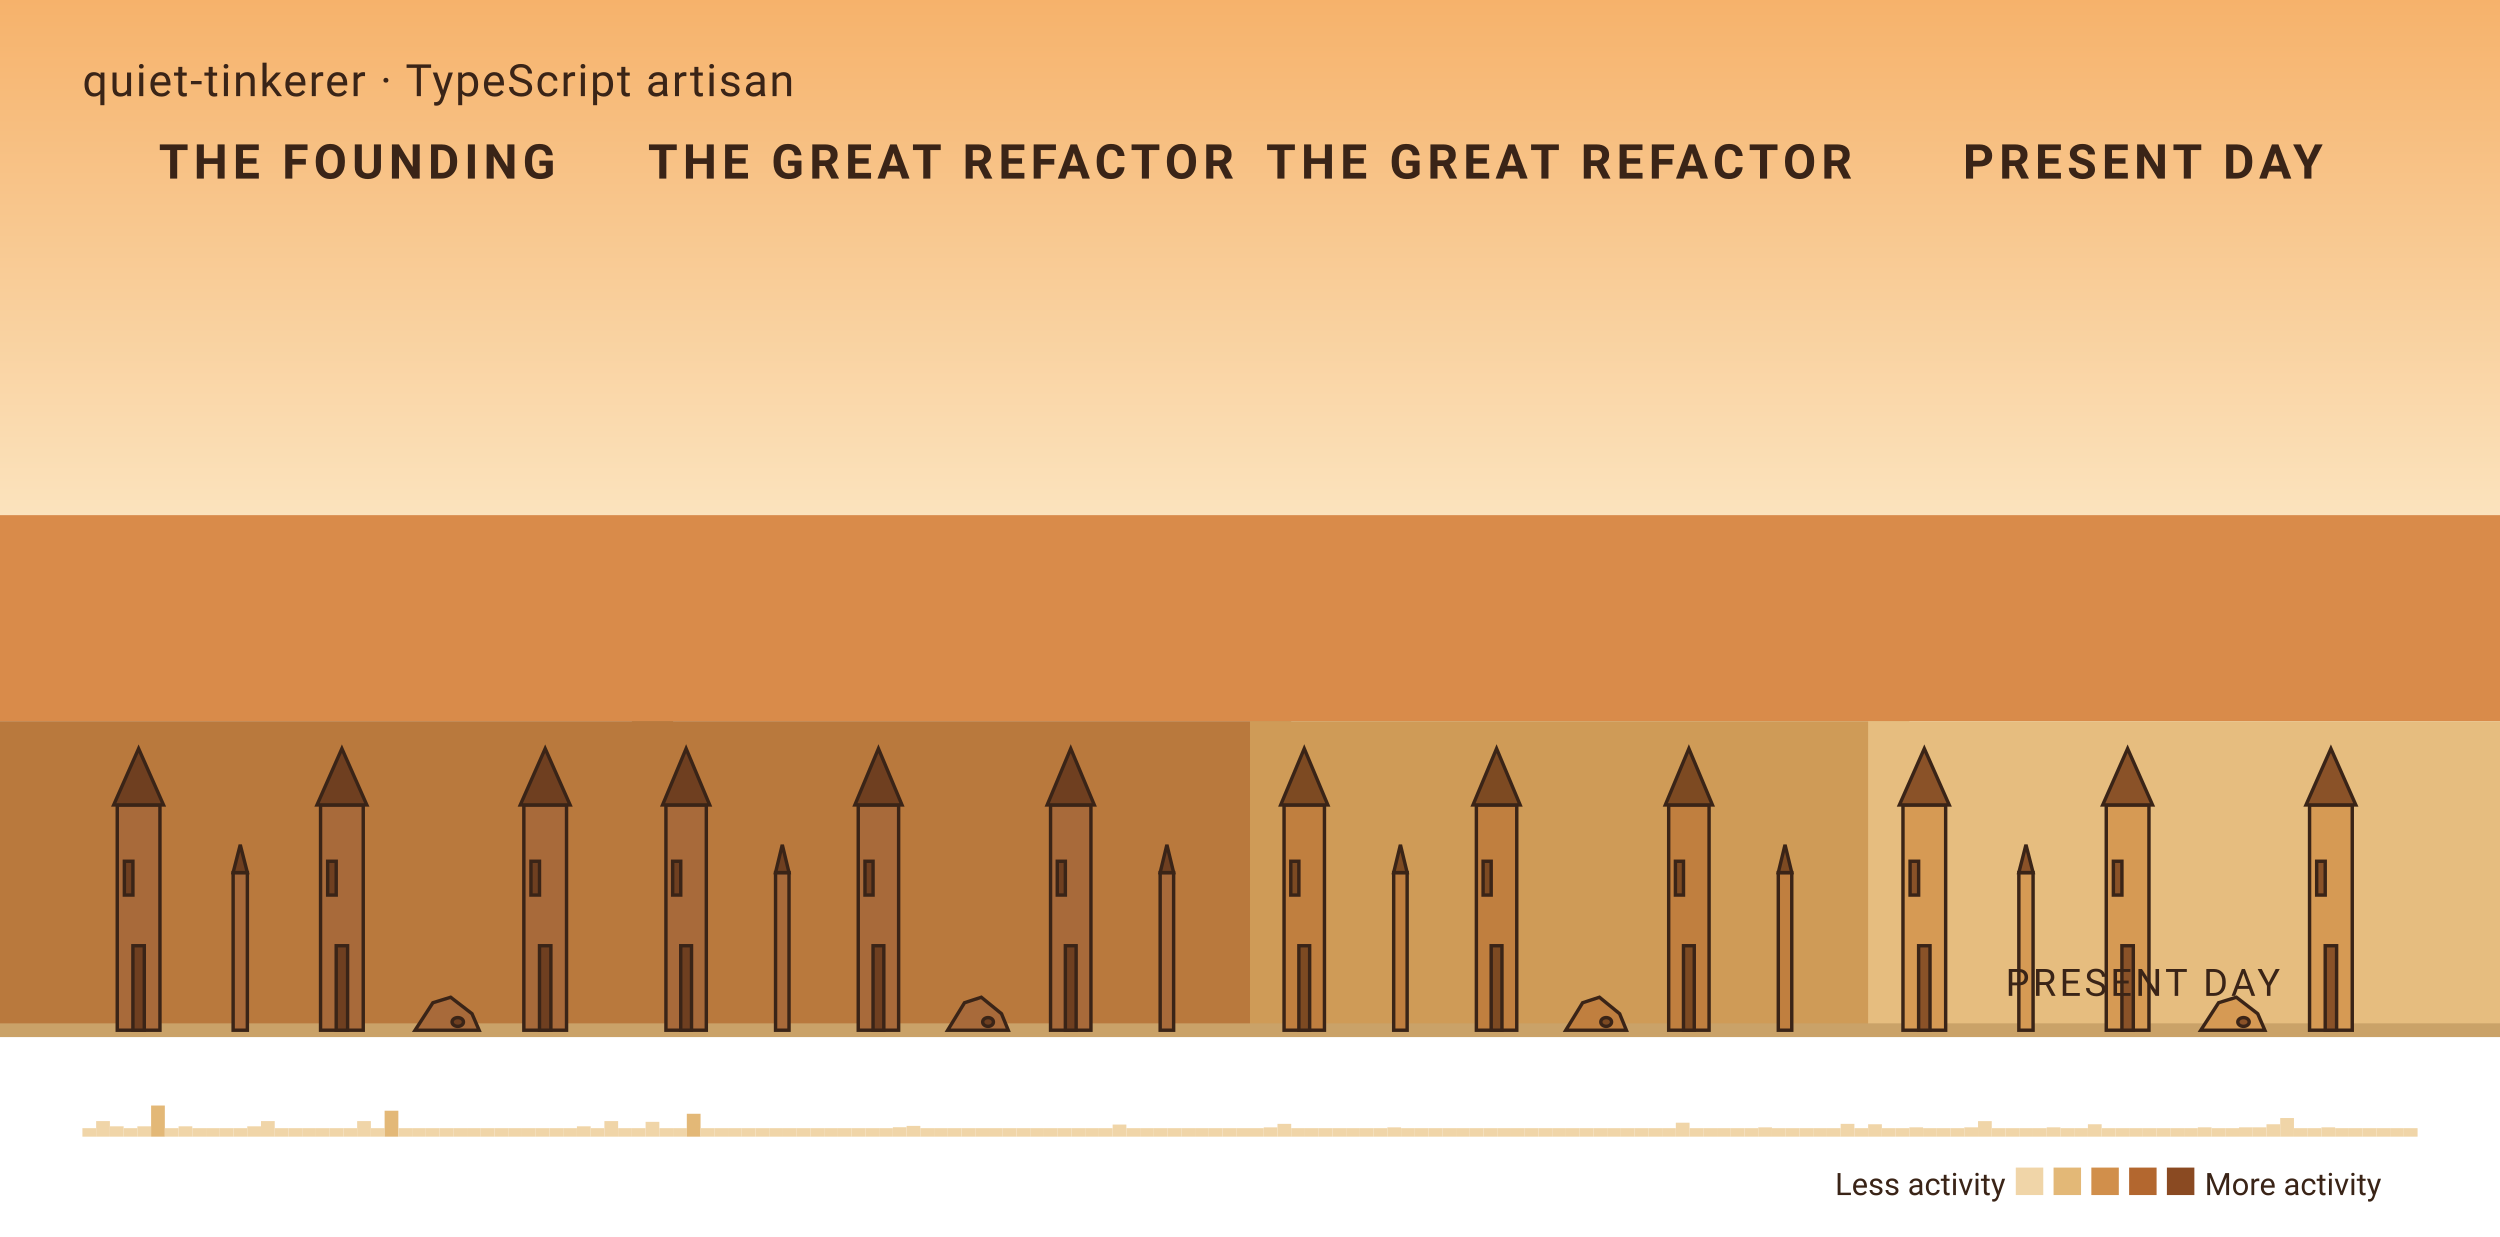
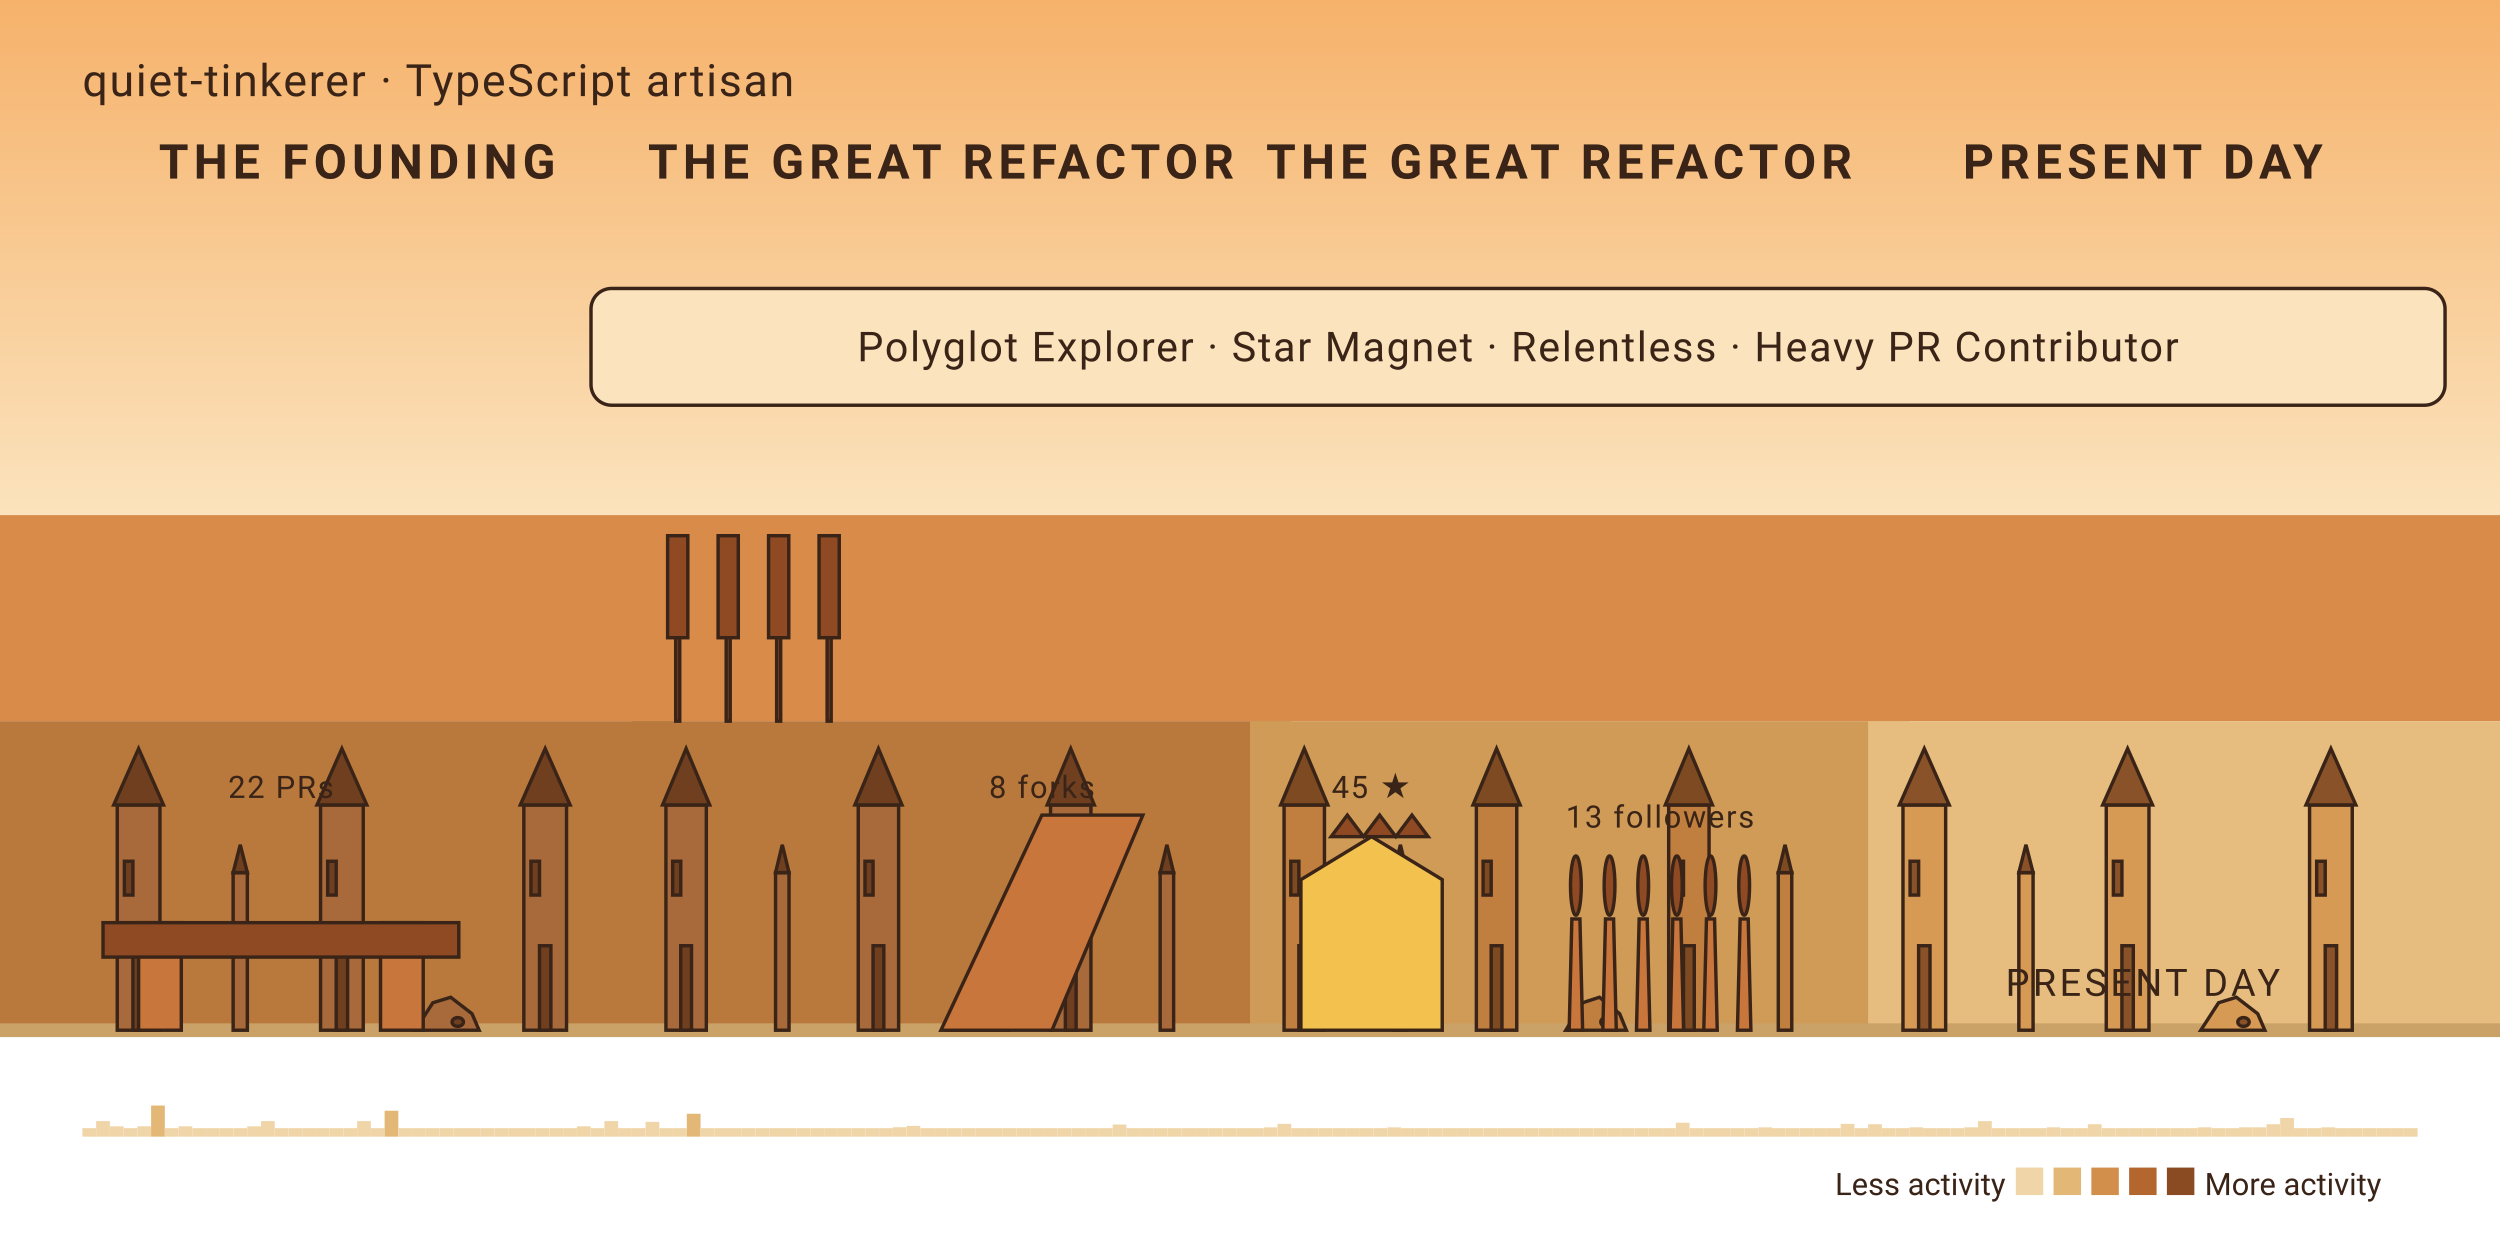
<svg xmlns="http://www.w3.org/2000/svg" width="728" height="360" viewBox="0 0 728 360" role="img">
  <defs>
    <linearGradient id="mural-sky" x1="0" y1="0" x2="0" y2="1">
      <stop offset="0%" stop-color="#f6b26b" />
      <stop offset="100%" stop-color="#fbe3bd" />
    </linearGradient>
  </defs>
  <rect x="0" y="0" width="728" height="150" fill="url(#mural-sky)" />
  <rect x="0" y="150" width="728" height="60" fill="#d98b4a" />
  <g transform="translate(24,0)">
    <rect x="-24" y="210" width="196" height="90" fill="#b9793d" />
  </g>
  <g transform="translate(184,0)">
    <rect x="0" y="210" width="192" height="90" fill="#b9793d" />
  </g>
  <g transform="translate(364,0)">
    <rect x="0" y="210" width="192" height="90" fill="#cf9b57" />
  </g>
  <g transform="translate(544,0)">
    <rect x="0" y="210" width="184" height="90" fill="#e6bd7f" />
  </g>
  <polyline points="0,300 728,300" fill="none" stroke="#caa268" stroke-width="4" />
  <g transform="translate(30,300) scale(20.72,82)">
    <rect x="0.2" y="-0.8" width="0.6" height="0.8" fill="#a86a3a" stroke="#3a2417" stroke-width="1" vector-effect="non-scaling-stroke" />
    <polygon points="0.15,-0.8 0.85,-0.8 0.5,-1" fill="#6f3f20" stroke="#3a2417" stroke-width="1" vector-effect="non-scaling-stroke" />
    <rect x="0.42" y="-0.3" width="0.16" height="0.3" fill="#6f3f20" stroke="#3a2417" stroke-width="1" vector-effect="non-scaling-stroke" />
    <rect x="0.3" y="-0.6" width="0.12" height="0.12" fill="#6f3f20" stroke="#3a2417" stroke-width="1" vector-effect="non-scaling-stroke" />
  </g>
  <g transform="translate(59.6,300) scale(20.72,54)">
    <rect x="0.4" y="-0.85" width="0.2" height="0.85" fill="#a86a3a" stroke="#3a2417" stroke-width="1" vector-effect="non-scaling-stroke" />
    <polygon points="0.4,-0.85 0.6,-0.85 0.5,-1" fill="#6f3f20" stroke="#3a2417" stroke-width="1" vector-effect="non-scaling-stroke" />
  </g>
  <g transform="translate(89.2,300) scale(20.72,82)">
    <rect x="0.2" y="-0.8" width="0.6" height="0.8" fill="#a86a3a" stroke="#3a2417" stroke-width="1" vector-effect="non-scaling-stroke" />
    <polygon points="0.15,-0.8 0.85,-0.8 0.5,-1" fill="#6f3f20" stroke="#3a2417" stroke-width="1" vector-effect="non-scaling-stroke" />
    <rect x="0.42" y="-0.3" width="0.16" height="0.3" fill="#6f3f20" stroke="#3a2417" stroke-width="1" vector-effect="non-scaling-stroke" />
    <rect x="0.3" y="-0.6" width="0.12" height="0.12" fill="#6f3f20" stroke="#3a2417" stroke-width="1" vector-effect="non-scaling-stroke" />
  </g>
  <g transform="translate(118.8,300) scale(20.72,16)">
    <polygon points="0.1,0 0.35,-0.5 0.6,-0.6 0.9,-0.3 1,0" fill="#a86a3a" stroke="#3a2417" stroke-width="1" vector-effect="non-scaling-stroke" />
    <circle cx="0.7" cy="-0.15" r="0.08" fill="#6f3f20" stroke="#3a2417" stroke-width="1" vector-effect="non-scaling-stroke" />
  </g>
  <g transform="translate(148.4,300) scale(20.72,82)">
    <rect x="0.2" y="-0.8" width="0.6" height="0.8" fill="#a86a3a" stroke="#3a2417" stroke-width="1" vector-effect="non-scaling-stroke" />
    <polygon points="0.15,-0.8 0.85,-0.8 0.5,-1" fill="#6f3f20" stroke="#3a2417" stroke-width="1" vector-effect="non-scaling-stroke" />
    <rect x="0.42" y="-0.3" width="0.16" height="0.3" fill="#6f3f20" stroke="#3a2417" stroke-width="1" vector-effect="non-scaling-stroke" />
    <rect x="0.3" y="-0.6" width="0.12" height="0.12" fill="#6f3f20" stroke="#3a2417" stroke-width="1" vector-effect="non-scaling-stroke" />
  </g>
  <g transform="translate(190,300) scale(19.6,82)">
    <rect x="0.2" y="-0.8" width="0.6" height="0.8" fill="#a86a3a" stroke="#3a2417" stroke-width="1" vector-effect="non-scaling-stroke" />
    <polygon points="0.15,-0.8 0.85,-0.8 0.5,-1" fill="#6f3f20" stroke="#3a2417" stroke-width="1" vector-effect="non-scaling-stroke" />
    <rect x="0.42" y="-0.3" width="0.16" height="0.3" fill="#6f3f20" stroke="#3a2417" stroke-width="1" vector-effect="non-scaling-stroke" />
    <rect x="0.3" y="-0.6" width="0.12" height="0.12" fill="#6f3f20" stroke="#3a2417" stroke-width="1" vector-effect="non-scaling-stroke" />
  </g>
  <g transform="translate(218,300) scale(19.6,54)">
    <rect x="0.4" y="-0.85" width="0.2" height="0.85" fill="#a86a3a" stroke="#3a2417" stroke-width="1" vector-effect="non-scaling-stroke" />
    <polygon points="0.4,-0.85 0.6,-0.85 0.5,-1" fill="#6f3f20" stroke="#3a2417" stroke-width="1" vector-effect="non-scaling-stroke" />
  </g>
  <g transform="translate(246,300) scale(19.6,82)">
    <rect x="0.2" y="-0.8" width="0.6" height="0.8" fill="#a86a3a" stroke="#3a2417" stroke-width="1" vector-effect="non-scaling-stroke" />
    <polygon points="0.15,-0.8 0.85,-0.8 0.5,-1" fill="#6f3f20" stroke="#3a2417" stroke-width="1" vector-effect="non-scaling-stroke" />
    <rect x="0.42" y="-0.3" width="0.16" height="0.3" fill="#6f3f20" stroke="#3a2417" stroke-width="1" vector-effect="non-scaling-stroke" />
    <rect x="0.3" y="-0.6" width="0.12" height="0.12" fill="#6f3f20" stroke="#3a2417" stroke-width="1" vector-effect="non-scaling-stroke" />
  </g>
  <g transform="translate(274,300) scale(19.6,16)">
    <polygon points="0.1,0 0.35,-0.5 0.6,-0.6 0.9,-0.3 1,0" fill="#a86a3a" stroke="#3a2417" stroke-width="1" vector-effect="non-scaling-stroke" />
    <circle cx="0.7" cy="-0.15" r="0.08" fill="#6f3f20" stroke="#3a2417" stroke-width="1" vector-effect="non-scaling-stroke" />
  </g>
  <g transform="translate(302,300) scale(19.6,82)">
    <rect x="0.2" y="-0.8" width="0.6" height="0.8" fill="#a86a3a" stroke="#3a2417" stroke-width="1" vector-effect="non-scaling-stroke" />
    <polygon points="0.15,-0.8 0.85,-0.8 0.5,-1" fill="#6f3f20" stroke="#3a2417" stroke-width="1" vector-effect="non-scaling-stroke" />
    <rect x="0.42" y="-0.3" width="0.16" height="0.3" fill="#6f3f20" stroke="#3a2417" stroke-width="1" vector-effect="non-scaling-stroke" />
    <rect x="0.3" y="-0.6" width="0.12" height="0.12" fill="#6f3f20" stroke="#3a2417" stroke-width="1" vector-effect="non-scaling-stroke" />
  </g>
  <g transform="translate(330,300) scale(19.6,54)">
    <rect x="0.4" y="-0.85" width="0.2" height="0.85" fill="#a86a3a" stroke="#3a2417" stroke-width="1" vector-effect="non-scaling-stroke" />
    <polygon points="0.4,-0.85 0.6,-0.85 0.5,-1" fill="#6f3f20" stroke="#3a2417" stroke-width="1" vector-effect="non-scaling-stroke" />
  </g>
  <g transform="translate(370,300) scale(19.6,82)">
    <rect x="0.2" y="-0.8" width="0.6" height="0.8" fill="#c07f3f" stroke="#3a2417" stroke-width="1" vector-effect="non-scaling-stroke" />
    <polygon points="0.15,-0.8 0.85,-0.8 0.5,-1" fill="#7d4a22" stroke="#3a2417" stroke-width="1" vector-effect="non-scaling-stroke" />
    <rect x="0.42" y="-0.3" width="0.16" height="0.3" fill="#7d4a22" stroke="#3a2417" stroke-width="1" vector-effect="non-scaling-stroke" />
    <rect x="0.3" y="-0.6" width="0.12" height="0.12" fill="#7d4a22" stroke="#3a2417" stroke-width="1" vector-effect="non-scaling-stroke" />
  </g>
  <g transform="translate(398,300) scale(19.6,54)">
    <rect x="0.4" y="-0.85" width="0.2" height="0.85" fill="#c07f3f" stroke="#3a2417" stroke-width="1" vector-effect="non-scaling-stroke" />
    <polygon points="0.4,-0.85 0.6,-0.85 0.5,-1" fill="#7d4a22" stroke="#3a2417" stroke-width="1" vector-effect="non-scaling-stroke" />
  </g>
  <g transform="translate(426,300) scale(19.6,82)">
    <rect x="0.2" y="-0.8" width="0.6" height="0.8" fill="#c07f3f" stroke="#3a2417" stroke-width="1" vector-effect="non-scaling-stroke" />
    <polygon points="0.15,-0.8 0.85,-0.8 0.5,-1" fill="#7d4a22" stroke="#3a2417" stroke-width="1" vector-effect="non-scaling-stroke" />
    <rect x="0.42" y="-0.3" width="0.16" height="0.3" fill="#7d4a22" stroke="#3a2417" stroke-width="1" vector-effect="non-scaling-stroke" />
    <rect x="0.3" y="-0.6" width="0.12" height="0.12" fill="#7d4a22" stroke="#3a2417" stroke-width="1" vector-effect="non-scaling-stroke" />
  </g>
  <g transform="translate(454,300) scale(19.6,16)">
    <polygon points="0.1,0 0.35,-0.5 0.6,-0.6 0.9,-0.3 1,0" fill="#c07f3f" stroke="#3a2417" stroke-width="1" vector-effect="non-scaling-stroke" />
    <circle cx="0.7" cy="-0.15" r="0.08" fill="#7d4a22" stroke="#3a2417" stroke-width="1" vector-effect="non-scaling-stroke" />
  </g>
  <g transform="translate(482,300) scale(19.6,82)">
    <rect x="0.2" y="-0.8" width="0.6" height="0.8" fill="#c07f3f" stroke="#3a2417" stroke-width="1" vector-effect="non-scaling-stroke" />
    <polygon points="0.15,-0.8 0.85,-0.8 0.5,-1" fill="#7d4a22" stroke="#3a2417" stroke-width="1" vector-effect="non-scaling-stroke" />
    <rect x="0.42" y="-0.3" width="0.16" height="0.3" fill="#7d4a22" stroke="#3a2417" stroke-width="1" vector-effect="non-scaling-stroke" />
    <rect x="0.3" y="-0.6" width="0.12" height="0.12" fill="#7d4a22" stroke="#3a2417" stroke-width="1" vector-effect="non-scaling-stroke" />
  </g>
  <g transform="translate(510,300) scale(19.6,54)">
    <rect x="0.4" y="-0.85" width="0.2" height="0.85" fill="#c07f3f" stroke="#3a2417" stroke-width="1" vector-effect="non-scaling-stroke" />
    <polygon points="0.4,-0.85 0.6,-0.85 0.5,-1" fill="#7d4a22" stroke="#3a2417" stroke-width="1" vector-effect="non-scaling-stroke" />
  </g>
  <g transform="translate(550,300) scale(20.72,82)">
    <rect x="0.2" y="-0.8" width="0.6" height="0.8" fill="#d69a54" stroke="#3a2417" stroke-width="1" vector-effect="non-scaling-stroke" />
    <polygon points="0.15,-0.8 0.85,-0.8 0.5,-1" fill="#8a5228" stroke="#3a2417" stroke-width="1" vector-effect="non-scaling-stroke" />
    <rect x="0.42" y="-0.3" width="0.16" height="0.3" fill="#8a5228" stroke="#3a2417" stroke-width="1" vector-effect="non-scaling-stroke" />
    <rect x="0.3" y="-0.6" width="0.12" height="0.12" fill="#8a5228" stroke="#3a2417" stroke-width="1" vector-effect="non-scaling-stroke" />
  </g>
  <g transform="translate(579.6,300) scale(20.72,54)">
    <rect x="0.4" y="-0.85" width="0.2" height="0.85" fill="#d69a54" stroke="#3a2417" stroke-width="1" vector-effect="non-scaling-stroke" />
    <polygon points="0.4,-0.85 0.6,-0.85 0.5,-1" fill="#8a5228" stroke="#3a2417" stroke-width="1" vector-effect="non-scaling-stroke" />
  </g>
  <g transform="translate(609.2,300) scale(20.72,82)">
    <rect x="0.2" y="-0.8" width="0.6" height="0.8" fill="#d69a54" stroke="#3a2417" stroke-width="1" vector-effect="non-scaling-stroke" />
    <polygon points="0.15,-0.8 0.85,-0.8 0.5,-1" fill="#8a5228" stroke="#3a2417" stroke-width="1" vector-effect="non-scaling-stroke" />
    <rect x="0.42" y="-0.3" width="0.16" height="0.3" fill="#8a5228" stroke="#3a2417" stroke-width="1" vector-effect="non-scaling-stroke" />
    <rect x="0.3" y="-0.6" width="0.12" height="0.12" fill="#8a5228" stroke="#3a2417" stroke-width="1" vector-effect="non-scaling-stroke" />
  </g>
  <g transform="translate(638.8,300) scale(20.72,16)">
    <polygon points="0.1,0 0.35,-0.5 0.6,-0.6 0.9,-0.3 1,0" fill="#d69a54" stroke="#3a2417" stroke-width="1" vector-effect="non-scaling-stroke" />
    <circle cx="0.7" cy="-0.15" r="0.08" fill="#8a5228" stroke="#3a2417" stroke-width="1" vector-effect="non-scaling-stroke" />
  </g>
  <g transform="translate(668.4,300) scale(20.72,82)">
    <rect x="0.2" y="-0.8" width="0.6" height="0.8" fill="#d69a54" stroke="#3a2417" stroke-width="1" vector-effect="non-scaling-stroke" />
    <polygon points="0.15,-0.8 0.85,-0.8 0.5,-1" fill="#8a5228" stroke="#3a2417" stroke-width="1" vector-effect="non-scaling-stroke" />
    <rect x="0.42" y="-0.3" width="0.16" height="0.3" fill="#8a5228" stroke="#3a2417" stroke-width="1" vector-effect="non-scaling-stroke" />
    <rect x="0.3" y="-0.6" width="0.12" height="0.12" fill="#8a5228" stroke="#3a2417" stroke-width="1" vector-effect="non-scaling-stroke" />
  </g>
+   <g transform="translate(30,300) scale(103.6,62.64)">
+     <rect x="0.1" y="-0.5" width="0.12" height="0.5" fill="#c8763c" stroke="#3a2417" stroke-width="1" vector-effect="non-scaling-stroke" />
+     <rect x="0.78" y="-0.5" width="0.12" height="0.5" fill="#c8763c" stroke="#3a2417" stroke-width="1" vector-effect="non-scaling-stroke" />
+     <rect x="0" y="-0.5" width="1" height="0.16" fill="#8f4a24" stroke="#3a2417" stroke-width="1" vector-effect="non-scaling-stroke" />
+   </g>
+   <text x="81.8" y="232.36" font-family="system-ui, -apple-system, 'Segoe UI', Roboto, sans-serif" font-size="9" fill="#3a2417" text-anchor="middle" letter-spacing="0.5">22 PRs</text>
+   <g transform="translate(190,210) scale(14.7,54)">
+     <rect x="0.46" y="-1" width="0.08" height="1" fill="#8f4a24" stroke="#3a2417" stroke-width="1" vector-effect="non-scaling-stroke" />
+     <rect x="0.3" y="-1" width="0.4" height="0.55" fill="#8f4a24" stroke="#3a2417" stroke-width="1" vector-effect="non-scaling-stroke" />
+   </g>
+   <g transform="translate(204.7,210) scale(14.7,54)">
+     <rect x="0.46" y="-1" width="0.08" height="1" fill="#8f4a24" stroke="#3a2417" stroke-width="1" vector-effect="non-scaling-stroke" />
+     <rect x="0.3" y="-1" width="0.4" height="0.55" fill="#8f4a24" stroke="#3a2417" stroke-width="1" vector-effect="non-scaling-stroke" />
+   </g>
+   <g transform="translate(219.4,210) scale(14.7,54)">
+     <rect x="0.46" y="-1" width="0.08" height="1" fill="#8f4a24" stroke="#3a2417" stroke-width="1" vector-effect="non-scaling-stroke" />
+     <rect x="0.3" y="-1" width="0.4" height="0.55" fill="#8f4a24" stroke="#3a2417" stroke-width="1" vector-effect="non-scaling-stroke" />
+   </g>
+   <g transform="translate(234.1,210) scale(14.7,54)">
+     <rect x="0.46" y="-1" width="0.08" height="1" fill="#8f4a24" stroke="#3a2417" stroke-width="1" vector-effect="non-scaling-stroke" />
+     <rect x="0.3" y="-1" width="0.4" height="0.55" fill="#8f4a24" stroke="#3a2417" stroke-width="1" vector-effect="non-scaling-stroke" />
+   </g>
+   <g transform="translate(274,300) scale(58.8,62.64)">
+     <polygon points="0,0 0.55,0 1,-1 0.5,-1" fill="#c8763c" stroke="#3a2417" stroke-width="1" vector-effect="non-scaling-stroke" />
+   </g>
+   <text x="303.4" y="232.36" font-family="system-ui, -apple-system, 'Segoe UI', Roboto, sans-serif" font-size="9" fill="#3a2417" text-anchor="middle" letter-spacing="0.5">8 forks</text>
+   <g transform="translate(370,300) scale(58.8,62.64)">
+     <polygon points="0.15,0 0.15,-0.7 0.5,-0.9 0.85,-0.7 0.85,0" fill="#f2c14e" stroke="#3a2417" stroke-width="1" vector-effect="non-scaling-stroke" />
+     <polygon points="0.3,-0.9 0.38,-1 0.46,-0.9 0.54,-1 0.62,-0.9 0.7,-1 0.78,-0.9" fill="#8f4a24" stroke="#3a2417" stroke-width="1" vector-effect="non-scaling-stroke" />
+   </g>
+   <text x="399.4" y="232.36" font-family="system-ui, -apple-system, 'Segoe UI', Roboto, sans-serif" font-size="9" fill="#3a2417" text-anchor="middle" letter-spacing="0.5">45 ★</text>
+   <g transform="translate(454,300) scale(9.8,54)">
+     <polygon points="0.3,0 0.7,0 0.62,-0.6 0.38,-0.6" fill="#c8763c" stroke="#3a2417" stroke-width="1" vector-effect="non-scaling-stroke" />
+     <circle cx="0.5" cy="-0.78" r="0.16" fill="#8f4a24" stroke="#3a2417" stroke-width="1" vector-effect="non-scaling-stroke" />
+   </g>
+   <g transform="translate(463.8,300) scale(9.8,54)">
+     <polygon points="0.3,0 0.7,0 0.62,-0.6 0.38,-0.6" fill="#c8763c" stroke="#3a2417" stroke-width="1" vector-effect="non-scaling-stroke" />
+     <circle cx="0.5" cy="-0.78" r="0.16" fill="#8f4a24" stroke="#3a2417" stroke-width="1" vector-effect="non-scaling-stroke" />
+   </g>
+   <g transform="translate(473.6,300) scale(9.8,54)">
+     <polygon points="0.3,0 0.7,0 0.62,-0.6 0.38,-0.6" fill="#c8763c" stroke="#3a2417" stroke-width="1" vector-effect="non-scaling-stroke" />
+     <circle cx="0.5" cy="-0.78" r="0.16" fill="#8f4a24" stroke="#3a2417" stroke-width="1" vector-effect="non-scaling-stroke" />
+   </g>
+   <g transform="translate(483.4,300) scale(9.8,54)">
+     <polygon points="0.3,0 0.7,0 0.62,-0.6 0.38,-0.6" fill="#c8763c" stroke="#3a2417" stroke-width="1" vector-effect="non-scaling-stroke" />
+     <circle cx="0.5" cy="-0.78" r="0.16" fill="#8f4a24" stroke="#3a2417" stroke-width="1" vector-effect="non-scaling-stroke" />
+   </g>
+   <g transform="translate(493.2,300) scale(9.8,54)">
+     <polygon points="0.3,0 0.7,0 0.62,-0.6 0.38,-0.6" fill="#c8763c" stroke="#3a2417" stroke-width="1" vector-effect="non-scaling-stroke" />
+     <circle cx="0.5" cy="-0.78" r="0.16" fill="#8f4a24" stroke="#3a2417" stroke-width="1" vector-effect="non-scaling-stroke" />
+   </g>
+   <g transform="translate(503,300) scale(9.8,54)">
+     <polygon points="0.3,0 0.7,0 0.62,-0.6 0.38,-0.6" fill="#c8763c" stroke="#3a2417" stroke-width="1" vector-effect="non-scaling-stroke" />
+     <circle cx="0.5" cy="-0.78" r="0.16" fill="#8f4a24" stroke="#3a2417" stroke-width="1" vector-effect="non-scaling-stroke" />
+   </g>
+   <text x="483.4" y="241" font-family="system-ui, -apple-system, 'Segoe UI', Roboto, sans-serif" font-size="9" fill="#3a2417" text-anchor="middle" letter-spacing="0.5">13 followers</text>
  <rect x="24" y="328.52" width="4" height="2.48" fill="#f0d5a8" />
  <rect x="28" y="326.46" width="4" height="4.54" fill="#f0d5a8" />
  <rect x="32" y="327.98" width="4" height="3.02" fill="#f0d5a8" />
  <rect x="36" y="328.52" width="4" height="2.48" fill="#f0d5a8" />
  <rect x="40" y="327.98" width="4" height="3.02" fill="#f0d5a8" />
  <rect x="44" y="321.93" width="4" height="9.07" fill="#e3b877" />
  <rect x="48" y="328.52" width="4" height="2.48" fill="#f0d5a8" />
  <rect x="52" y="327.98" width="4" height="3.02" fill="#f0d5a8" />
  <rect x="56" y="328.52" width="4" height="2.48" fill="#f0d5a8" />
  <rect x="60" y="328.52" width="4" height="2.48" fill="#f0d5a8" />
  <rect x="64" y="328.52" width="4" height="2.48" fill="#f0d5a8" />
  <rect x="68" y="328.52" width="4" height="2.48" fill="#f0d5a8" />
  <rect x="72" y="327.98" width="4" height="3.02" fill="#f0d5a8" />
  <rect x="76" y="326.46" width="4" height="4.54" fill="#f0d5a8" />
  <rect x="80" y="328.52" width="4" height="2.48" fill="#f0d5a8" />
  <rect x="84" y="328.52" width="4" height="2.48" fill="#f0d5a8" />
  <rect x="88" y="328.52" width="4" height="2.48" fill="#f0d5a8" />
  <rect x="92" y="328.52" width="4" height="2.48" fill="#f0d5a8" />
  <rect x="96" y="328.52" width="4" height="2.48" fill="#f0d5a8" />
  <rect x="100" y="328.52" width="4" height="2.48" fill="#f0d5a8" />
  <rect x="104" y="326.46" width="4" height="4.54" fill="#f0d5a8" />
  <rect x="108" y="328.52" width="4" height="2.48" fill="#f0d5a8" />
  <rect x="112" y="323.44" width="4" height="7.56" fill="#e3b877" />
  <rect x="116" y="328.52" width="4" height="2.48" fill="#f0d5a8" />
  <rect x="120" y="328.52" width="4" height="2.48" fill="#f0d5a8" />
  <rect x="124" y="328.52" width="4" height="2.48" fill="#f0d5a8" />
  <rect x="128" y="328.52" width="4" height="2.48" fill="#f0d5a8" />
  <rect x="132" y="328.52" width="4" height="2.48" fill="#f0d5a8" />
  <rect x="136" y="328.52" width="4" height="2.48" fill="#f0d5a8" />
  <rect x="140" y="328.52" width="4" height="2.48" fill="#f0d5a8" />
  <rect x="144" y="328.52" width="4" height="2.48" fill="#f0d5a8" />
  <rect x="148" y="328.52" width="4" height="2.48" fill="#f0d5a8" />
  <rect x="152" y="328.52" width="4" height="2.48" fill="#f0d5a8" />
  <rect x="156" y="328.52" width="4" height="2.48" fill="#f0d5a8" />
  <rect x="160" y="328.52" width="4" height="2.48" fill="#f0d5a8" />
  <rect x="164" y="328.52" width="4" height="2.48" fill="#f0d5a8" />
  <rect x="168" y="327.98" width="4" height="3.02" fill="#f0d5a8" />
  <rect x="172" y="328.52" width="4" height="2.48" fill="#f0d5a8" />
  <rect x="176" y="326.46" width="4" height="4.54" fill="#f0d5a8" />
  <rect x="180" y="328.52" width="4" height="2.48" fill="#f0d5a8" />
  <rect x="184" y="328.52" width="4" height="2.48" fill="#f0d5a8" />
  <rect x="188" y="326.68" width="4" height="4.32" fill="#f0d5a8" />
  <rect x="192" y="328.52" width="4" height="2.48" fill="#f0d5a8" />
  <rect x="196" y="328.52" width="4" height="2.48" fill="#f0d5a8" />
  <rect x="200" y="324.33" width="4" height="6.67" fill="#e3b877" />
  <rect x="204" y="328.52" width="4" height="2.48" fill="#f0d5a8" />
  <rect x="208" y="328.52" width="4" height="2.48" fill="#f0d5a8" />
  <rect x="212" y="328.52" width="4" height="2.48" fill="#f0d5a8" />
  <rect x="216" y="328.52" width="4" height="2.48" fill="#f0d5a8" />
  <rect x="220" y="328.52" width="4" height="2.48" fill="#f0d5a8" />
  <rect x="224" y="328.52" width="4" height="2.48" fill="#f0d5a8" />
  <rect x="228" y="328.52" width="4" height="2.48" fill="#f0d5a8" />
  <rect x="232" y="328.52" width="4" height="2.48" fill="#f0d5a8" />
  <rect x="236" y="328.52" width="4" height="2.48" fill="#f0d5a8" />
  <rect x="240" y="328.52" width="4" height="2.48" fill="#f0d5a8" />
  <rect x="244" y="328.52" width="4" height="2.48" fill="#f0d5a8" />
  <rect x="248" y="328.52" width="4" height="2.48" fill="#f0d5a8" />
  <rect x="252" y="328.52" width="4" height="2.48" fill="#f0d5a8" />
  <rect x="256" y="328.52" width="4" height="2.48" fill="#f0d5a8" />
  <rect x="260" y="328.25" width="4" height="2.75" fill="#f0d5a8" />
  <rect x="264" y="327.86" width="4" height="3.14" fill="#f0d5a8" />
  <rect x="268" y="328.52" width="4" height="2.48" fill="#f0d5a8" />
  <rect x="272" y="328.52" width="4" height="2.48" fill="#f0d5a8" />
  <rect x="276" y="328.52" width="4" height="2.48" fill="#f0d5a8" />
  <rect x="280" y="328.52" width="4" height="2.48" fill="#f0d5a8" />
  <rect x="284" y="328.52" width="4" height="2.48" fill="#f0d5a8" />
  <rect x="288" y="328.52" width="4" height="2.48" fill="#f0d5a8" />
  <rect x="292" y="328.52" width="4" height="2.48" fill="#f0d5a8" />
  <rect x="296" y="328.52" width="4" height="2.48" fill="#f0d5a8" />
  <rect x="300" y="328.52" width="4" height="2.48" fill="#f0d5a8" />
  <rect x="304" y="328.52" width="4" height="2.48" fill="#f0d5a8" />
  <rect x="308" y="328.52" width="4" height="2.48" fill="#f0d5a8" />
  <rect x="312" y="328.52" width="4" height="2.48" fill="#f0d5a8" />
  <rect x="316" y="328.52" width="4" height="2.48" fill="#f0d5a8" />
  <rect x="320" y="328.52" width="4" height="2.48" fill="#f0d5a8" />
  <rect x="324" y="327.47" width="4" height="3.53" fill="#f0d5a8" />
  <rect x="328" y="328.52" width="4" height="2.48" fill="#f0d5a8" />
  <rect x="332" y="328.52" width="4" height="2.48" fill="#f0d5a8" />
  <rect x="336" y="328.52" width="4" height="2.48" fill="#f0d5a8" />
  <rect x="340" y="328.52" width="4" height="2.48" fill="#f0d5a8" />
  <rect x="344" y="328.52" width="4" height="2.48" fill="#f0d5a8" />
  <rect x="348" y="328.52" width="4" height="2.48" fill="#f0d5a8" />
  <rect x="352" y="328.52" width="4" height="2.48" fill="#f0d5a8" />
  <rect x="356" y="328.52" width="4" height="2.48" fill="#f0d5a8" />
  <rect x="360" y="328.52" width="4" height="2.48" fill="#f0d5a8" />
  <rect x="364" y="328.52" width="4" height="2.48" fill="#f0d5a8" />
  <rect x="368" y="328.29" width="4" height="2.71" fill="#f0d5a8" />
  <rect x="372" y="327.27" width="4" height="3.73" fill="#f0d5a8" />
  <rect x="376" y="328.52" width="4" height="2.48" fill="#f0d5a8" />
  <rect x="380" y="328.52" width="4" height="2.48" fill="#f0d5a8" />
  <rect x="384" y="328.52" width="4" height="2.48" fill="#f0d5a8" />
  <rect x="388" y="328.52" width="4" height="2.48" fill="#f0d5a8" />
  <rect x="392" y="328.52" width="4" height="2.48" fill="#f0d5a8" />
  <rect x="396" y="328.52" width="4" height="2.48" fill="#f0d5a8" />
  <rect x="400" y="328.52" width="4" height="2.48" fill="#f0d5a8" />
  <rect x="404" y="328.29" width="4" height="2.71" fill="#f0d5a8" />
  <rect x="408" y="328.52" width="4" height="2.48" fill="#f0d5a8" />
  <rect x="412" y="328.52" width="4" height="2.48" fill="#f0d5a8" />
  <rect x="416" y="328.52" width="4" height="2.48" fill="#f0d5a8" />
  <rect x="420" y="328.52" width="4" height="2.48" fill="#f0d5a8" />
  <rect x="424" y="328.52" width="4" height="2.48" fill="#f0d5a8" />
  <rect x="428" y="328.52" width="4" height="2.48" fill="#f0d5a8" />
  <rect x="432" y="328.52" width="4" height="2.48" fill="#f0d5a8" />
  <rect x="436" y="328.52" width="4" height="2.48" fill="#f0d5a8" />
  <rect x="440" y="328.52" width="4" height="2.48" fill="#f0d5a8" />
  <rect x="444" y="328.52" width="4" height="2.48" fill="#f0d5a8" />
  <rect x="448" y="328.52" width="4" height="2.48" fill="#f0d5a8" />
  <rect x="452" y="328.52" width="4" height="2.48" fill="#f0d5a8" />
  <rect x="456" y="328.52" width="4" height="2.48" fill="#f0d5a8" />
  <rect x="460" y="328.52" width="4" height="2.48" fill="#f0d5a8" />
  <rect x="464" y="328.52" width="4" height="2.48" fill="#f0d5a8" />
  <rect x="468" y="328.52" width="4" height="2.48" fill="#f0d5a8" />
  <rect x="472" y="328.52" width="4" height="2.48" fill="#f0d5a8" />
  <rect x="476" y="328.52" width="4" height="2.48" fill="#f0d5a8" />
  <rect x="480" y="328.52" width="4" height="2.48" fill="#f0d5a8" />
  <rect x="484" y="328.52" width="4" height="2.48" fill="#f0d5a8" />
  <rect x="488" y="326.93" width="4" height="4.07" fill="#f0d5a8" />
  <rect x="492" y="328.52" width="4" height="2.48" fill="#f0d5a8" />
  <rect x="496" y="328.52" width="4" height="2.48" fill="#f0d5a8" />
  <rect x="500" y="328.52" width="4" height="2.48" fill="#f0d5a8" />
  <rect x="504" y="328.52" width="4" height="2.48" fill="#f0d5a8" />
  <rect x="508" y="328.52" width="4" height="2.48" fill="#f0d5a8" />
  <rect x="512" y="328.29" width="4" height="2.71" fill="#f0d5a8" />
  <rect x="516" y="328.52" width="4" height="2.48" fill="#f0d5a8" />
  <rect x="520" y="328.52" width="4" height="2.48" fill="#f0d5a8" />
  <rect x="524" y="328.52" width="4" height="2.48" fill="#f0d5a8" />
  <rect x="528" y="328.52" width="4" height="2.48" fill="#f0d5a8" />
  <rect x="532" y="328.52" width="4" height="2.48" fill="#f0d5a8" />
  <rect x="536" y="327.27" width="4" height="3.73" fill="#f0d5a8" />
  <rect x="540" y="328.52" width="4" height="2.48" fill="#f0d5a8" />
  <rect x="544" y="327.38" width="4" height="3.62" fill="#f0d5a8" />
  <rect x="548" y="328.52" width="4" height="2.48" fill="#f0d5a8" />
  <rect x="552" y="328.52" width="4" height="2.48" fill="#f0d5a8" />
  <rect x="556" y="328.28" width="4" height="2.72" fill="#f0d5a8" />
  <rect x="560" y="328.52" width="4" height="2.48" fill="#f0d5a8" />
  <rect x="564" y="328.52" width="4" height="2.48" fill="#f0d5a8" />
  <rect x="568" y="328.52" width="4" height="2.48" fill="#f0d5a8" />
  <rect x="572" y="328.28" width="4" height="2.72" fill="#f0d5a8" />
  <rect x="576" y="326.47" width="4" height="4.53" fill="#f0d5a8" />
  <rect x="580" y="328.52" width="4" height="2.48" fill="#f0d5a8" />
  <rect x="584" y="328.52" width="4" height="2.48" fill="#f0d5a8" />
  <rect x="588" y="328.52" width="4" height="2.48" fill="#f0d5a8" />
  <rect x="592" y="328.52" width="4" height="2.48" fill="#f0d5a8" />
  <rect x="596" y="328.28" width="4" height="2.72" fill="#f0d5a8" />
  <rect x="600" y="328.52" width="4" height="2.48" fill="#f0d5a8" />
  <rect x="604" y="328.52" width="4" height="2.48" fill="#f0d5a8" />
  <rect x="608" y="327.38" width="4" height="3.62" fill="#f0d5a8" />
  <rect x="612" y="328.52" width="4" height="2.48" fill="#f0d5a8" />
  <rect x="616" y="328.52" width="4" height="2.48" fill="#f0d5a8" />
  <rect x="620" y="328.52" width="4" height="2.48" fill="#f0d5a8" />
  <rect x="624" y="328.52" width="4" height="2.48" fill="#f0d5a8" />
  <rect x="628" y="328.52" width="4" height="2.48" fill="#f0d5a8" />
  <rect x="632" y="328.52" width="4" height="2.48" fill="#f0d5a8" />
  <rect x="636" y="328.52" width="4" height="2.48" fill="#f0d5a8" />
  <rect x="640" y="328.28" width="4" height="2.72" fill="#f0d5a8" />
  <rect x="644" y="328.52" width="4" height="2.48" fill="#f0d5a8" />
  <rect x="648" y="328.52" width="4" height="2.48" fill="#f0d5a8" />
  <rect x="652" y="328.28" width="4" height="2.72" fill="#f0d5a8" />
  <rect x="656" y="328.28" width="4" height="2.72" fill="#f0d5a8" />
  <rect x="660" y="327.38" width="4" height="3.62" fill="#f0d5a8" />
  <rect x="664" y="325.57" width="4" height="5.43" fill="#f0d5a8" />
  <rect x="668" y="328.52" width="4" height="2.48" fill="#f0d5a8" />
  <rect x="672" y="328.52" width="4" height="2.48" fill="#f0d5a8" />
  <rect x="676" y="328.28" width="4" height="2.72" fill="#f0d5a8" />
  <rect x="680" y="328.52" width="4" height="2.48" fill="#f0d5a8" />
  <rect x="684" y="328.52" width="4" height="2.48" fill="#f0d5a8" />
  <rect x="688" y="328.52" width="4" height="2.48" fill="#f0d5a8" />
  <rect x="692" y="328.52" width="4" height="2.48" fill="#f0d5a8" />
  <rect x="696" y="328.52" width="4" height="2.48" fill="#f0d5a8" />
  <rect x="700" y="328.52" width="4" height="2.48" fill="#f0d5a8" />
  <rect x="587" y="340" width="8" height="8" fill="#f0d5a8" />
  <rect x="598" y="340" width="8" height="8" fill="#e3b877" />
  <rect x="609" y="340" width="8" height="8" fill="#d18f4b" />
  <rect x="620" y="340" width="8" height="8" fill="#b3672f" />
  <rect x="631" y="340" width="8" height="8" fill="#8a4a22" />
  <text x="584" y="348" font-family="system-ui, -apple-system, 'Segoe UI', Roboto, sans-serif" font-size="9" fill="#3a2417" text-anchor="end">Less activity</text>
  <text x="642" y="348" font-family="system-ui, -apple-system, 'Segoe UI', Roboto, sans-serif" font-size="9" fill="#3a2417" text-anchor="start">More activity</text>
  <text x="24" y="28" font-family="system-ui, -apple-system, 'Segoe UI', Roboto, sans-serif" font-size="13" fill="#3a2417" text-anchor="start" letter-spacing="0.5">quiet-tinkerer · TypeScript artisan</text>
  <text x="104" y="52" font-family="system-ui, -apple-system, 'Segoe UI', Roboto, sans-serif" font-size="14" fill="#3a2417" text-anchor="middle" letter-spacing="1.5" font-weight="bold">THE FOUNDING</text>
  <text x="274" y="52" font-family="system-ui, -apple-system, 'Segoe UI', Roboto, sans-serif" font-size="14" fill="#3a2417" text-anchor="middle" letter-spacing="1.5" font-weight="bold">THE GREAT REFACTOR</text>
  <text x="454" y="52" font-family="system-ui, -apple-system, 'Segoe UI', Roboto, sans-serif" font-size="14" fill="#3a2417" text-anchor="middle" letter-spacing="1.5" font-weight="bold">THE GREAT REFACTOR</text>
  <text x="624" y="52" font-family="system-ui, -apple-system, 'Segoe UI', Roboto, sans-serif" font-size="14" fill="#3a2417" text-anchor="middle" letter-spacing="1.5" font-weight="bold">PRESENT DAY</text>
  <text x="624" y="290" font-family="system-ui, -apple-system, 'Segoe UI', Roboto, sans-serif" font-size="11" fill="#3a2417" text-anchor="middle" letter-spacing="1">PRESENT DAY</text>
+   <rect x="172.1" y="84" width="539.9" height="34" rx="6" fill="#fbe3bd" stroke="#3a2417" stroke-width="1" />
+   <text x="442.05" y="105.2" font-family="system-ui, -apple-system, 'Segoe UI', Roboto, sans-serif" font-size="12" fill="#3a2417" text-anchor="middle" letter-spacing="0.5">Polyglot Explorer · Star Magnet · Relentless · Heavy PR Contributor</text>
</svg>
